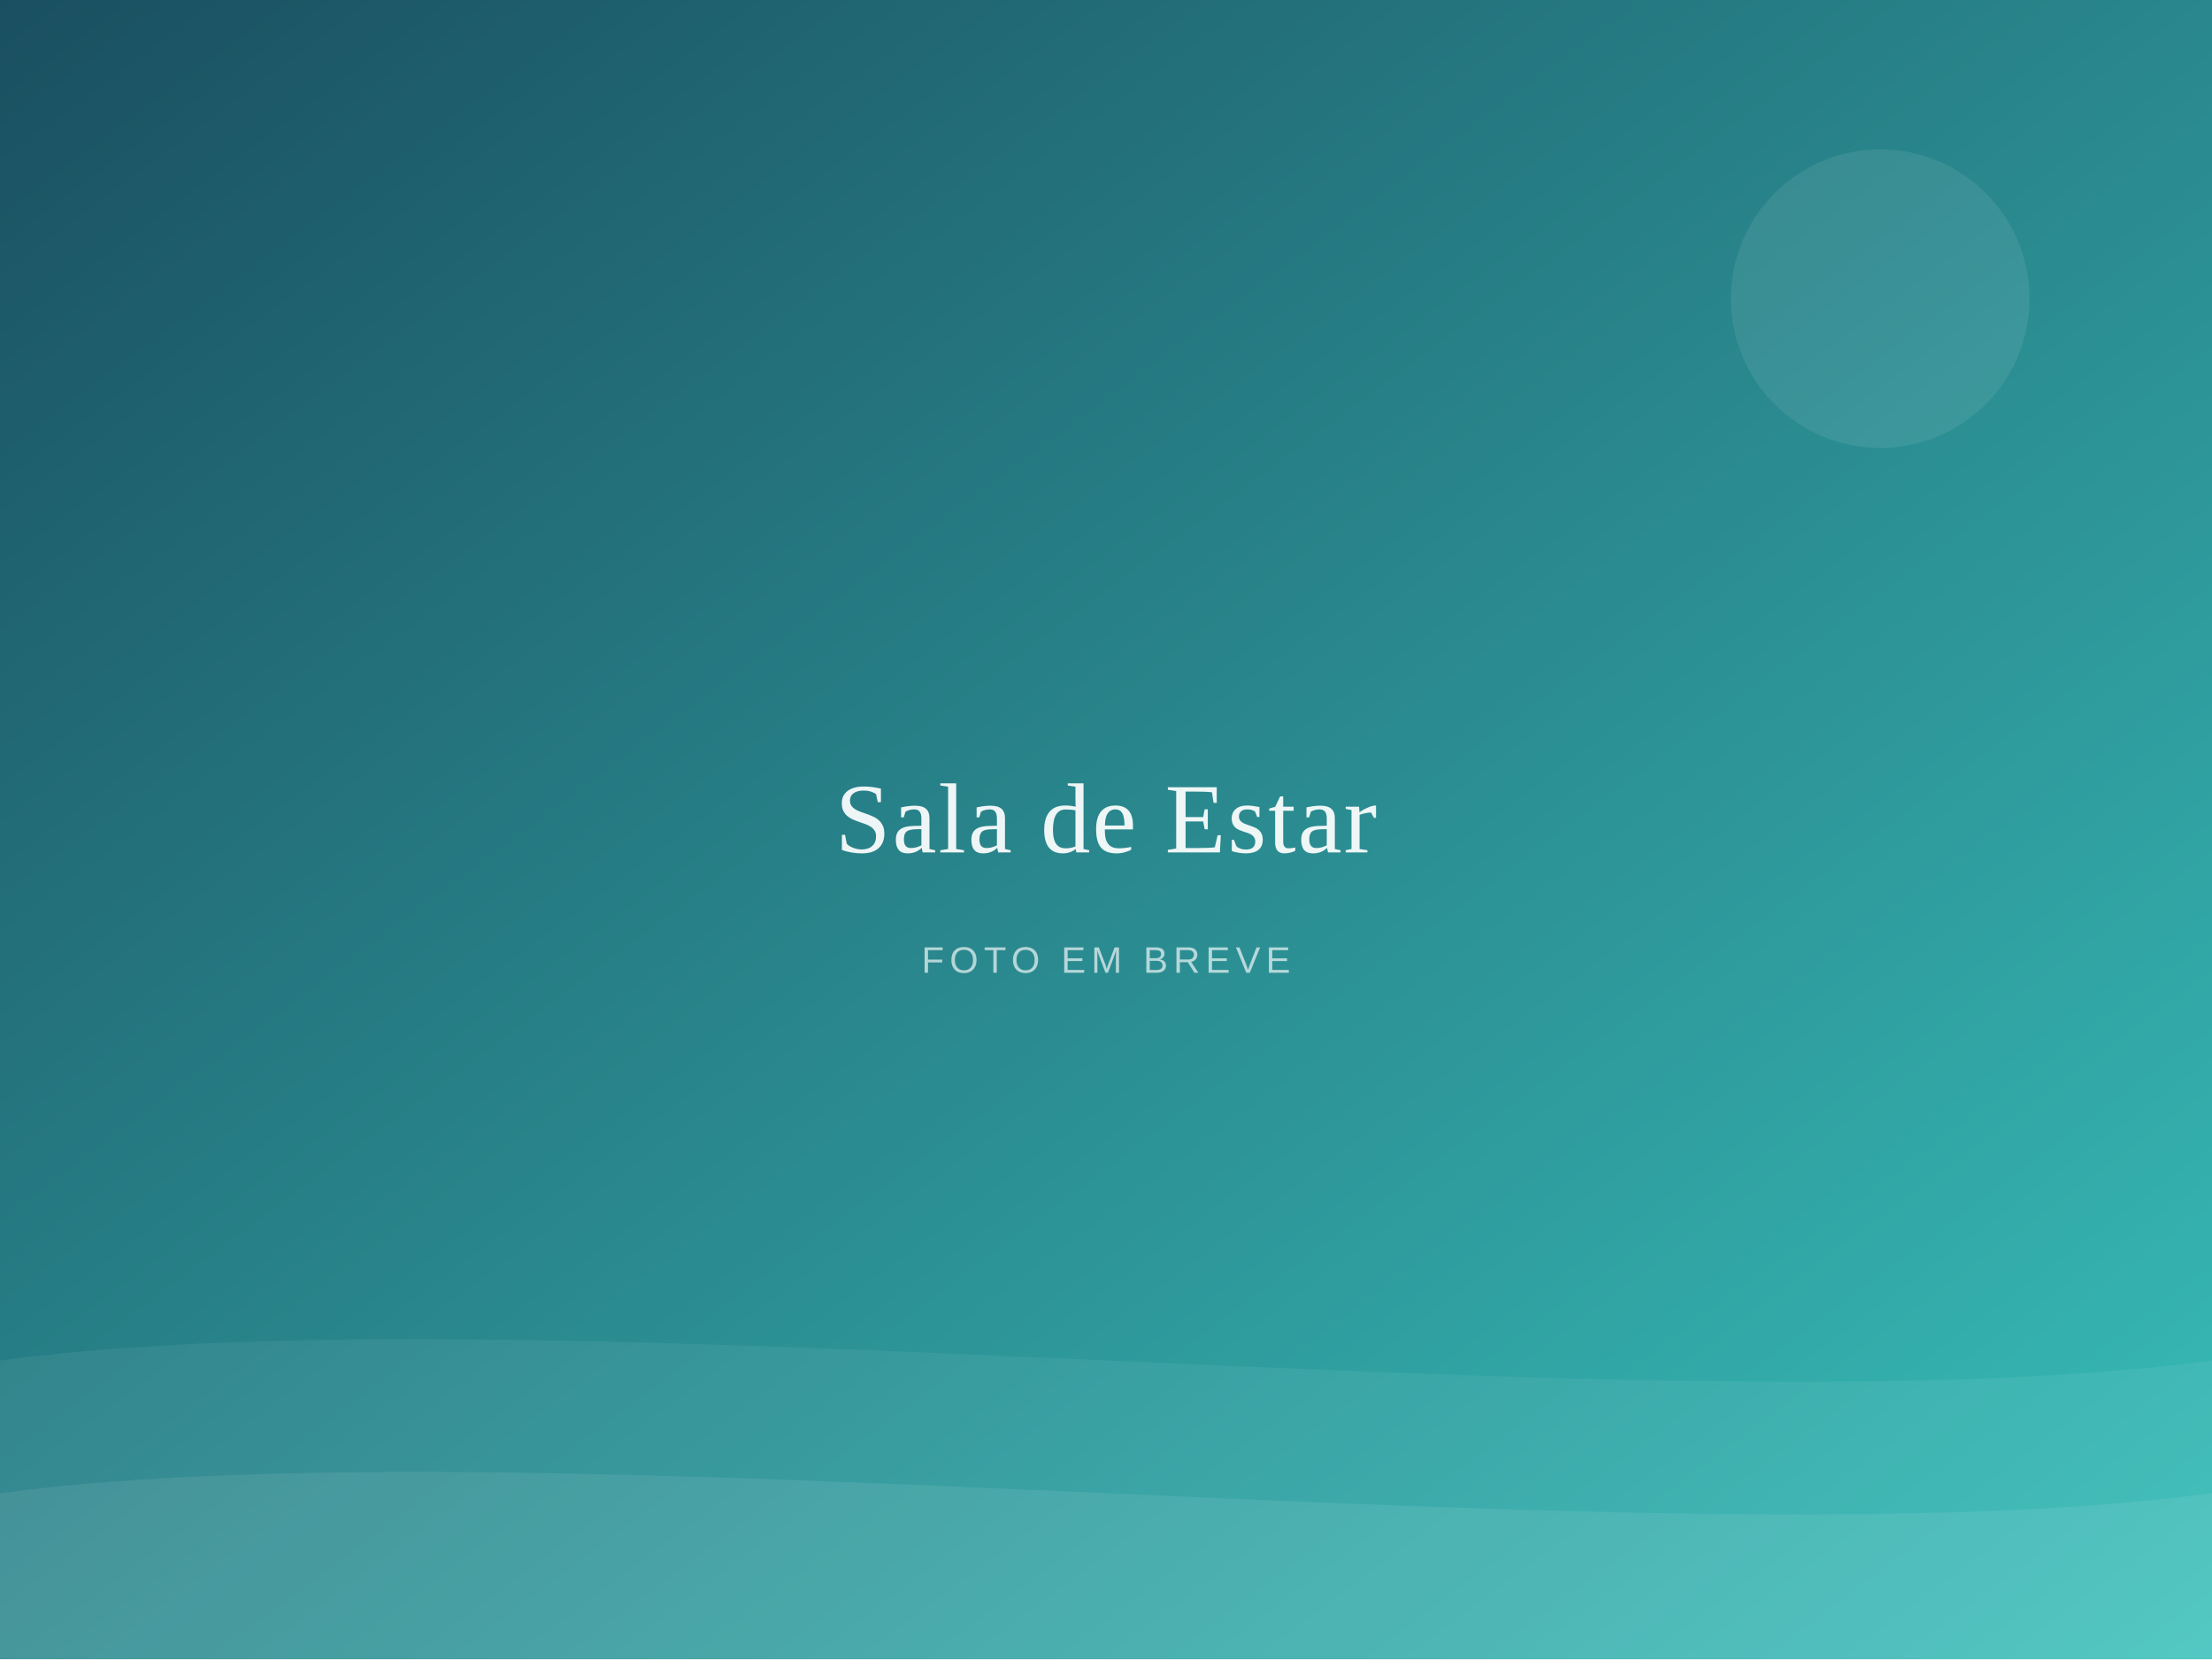
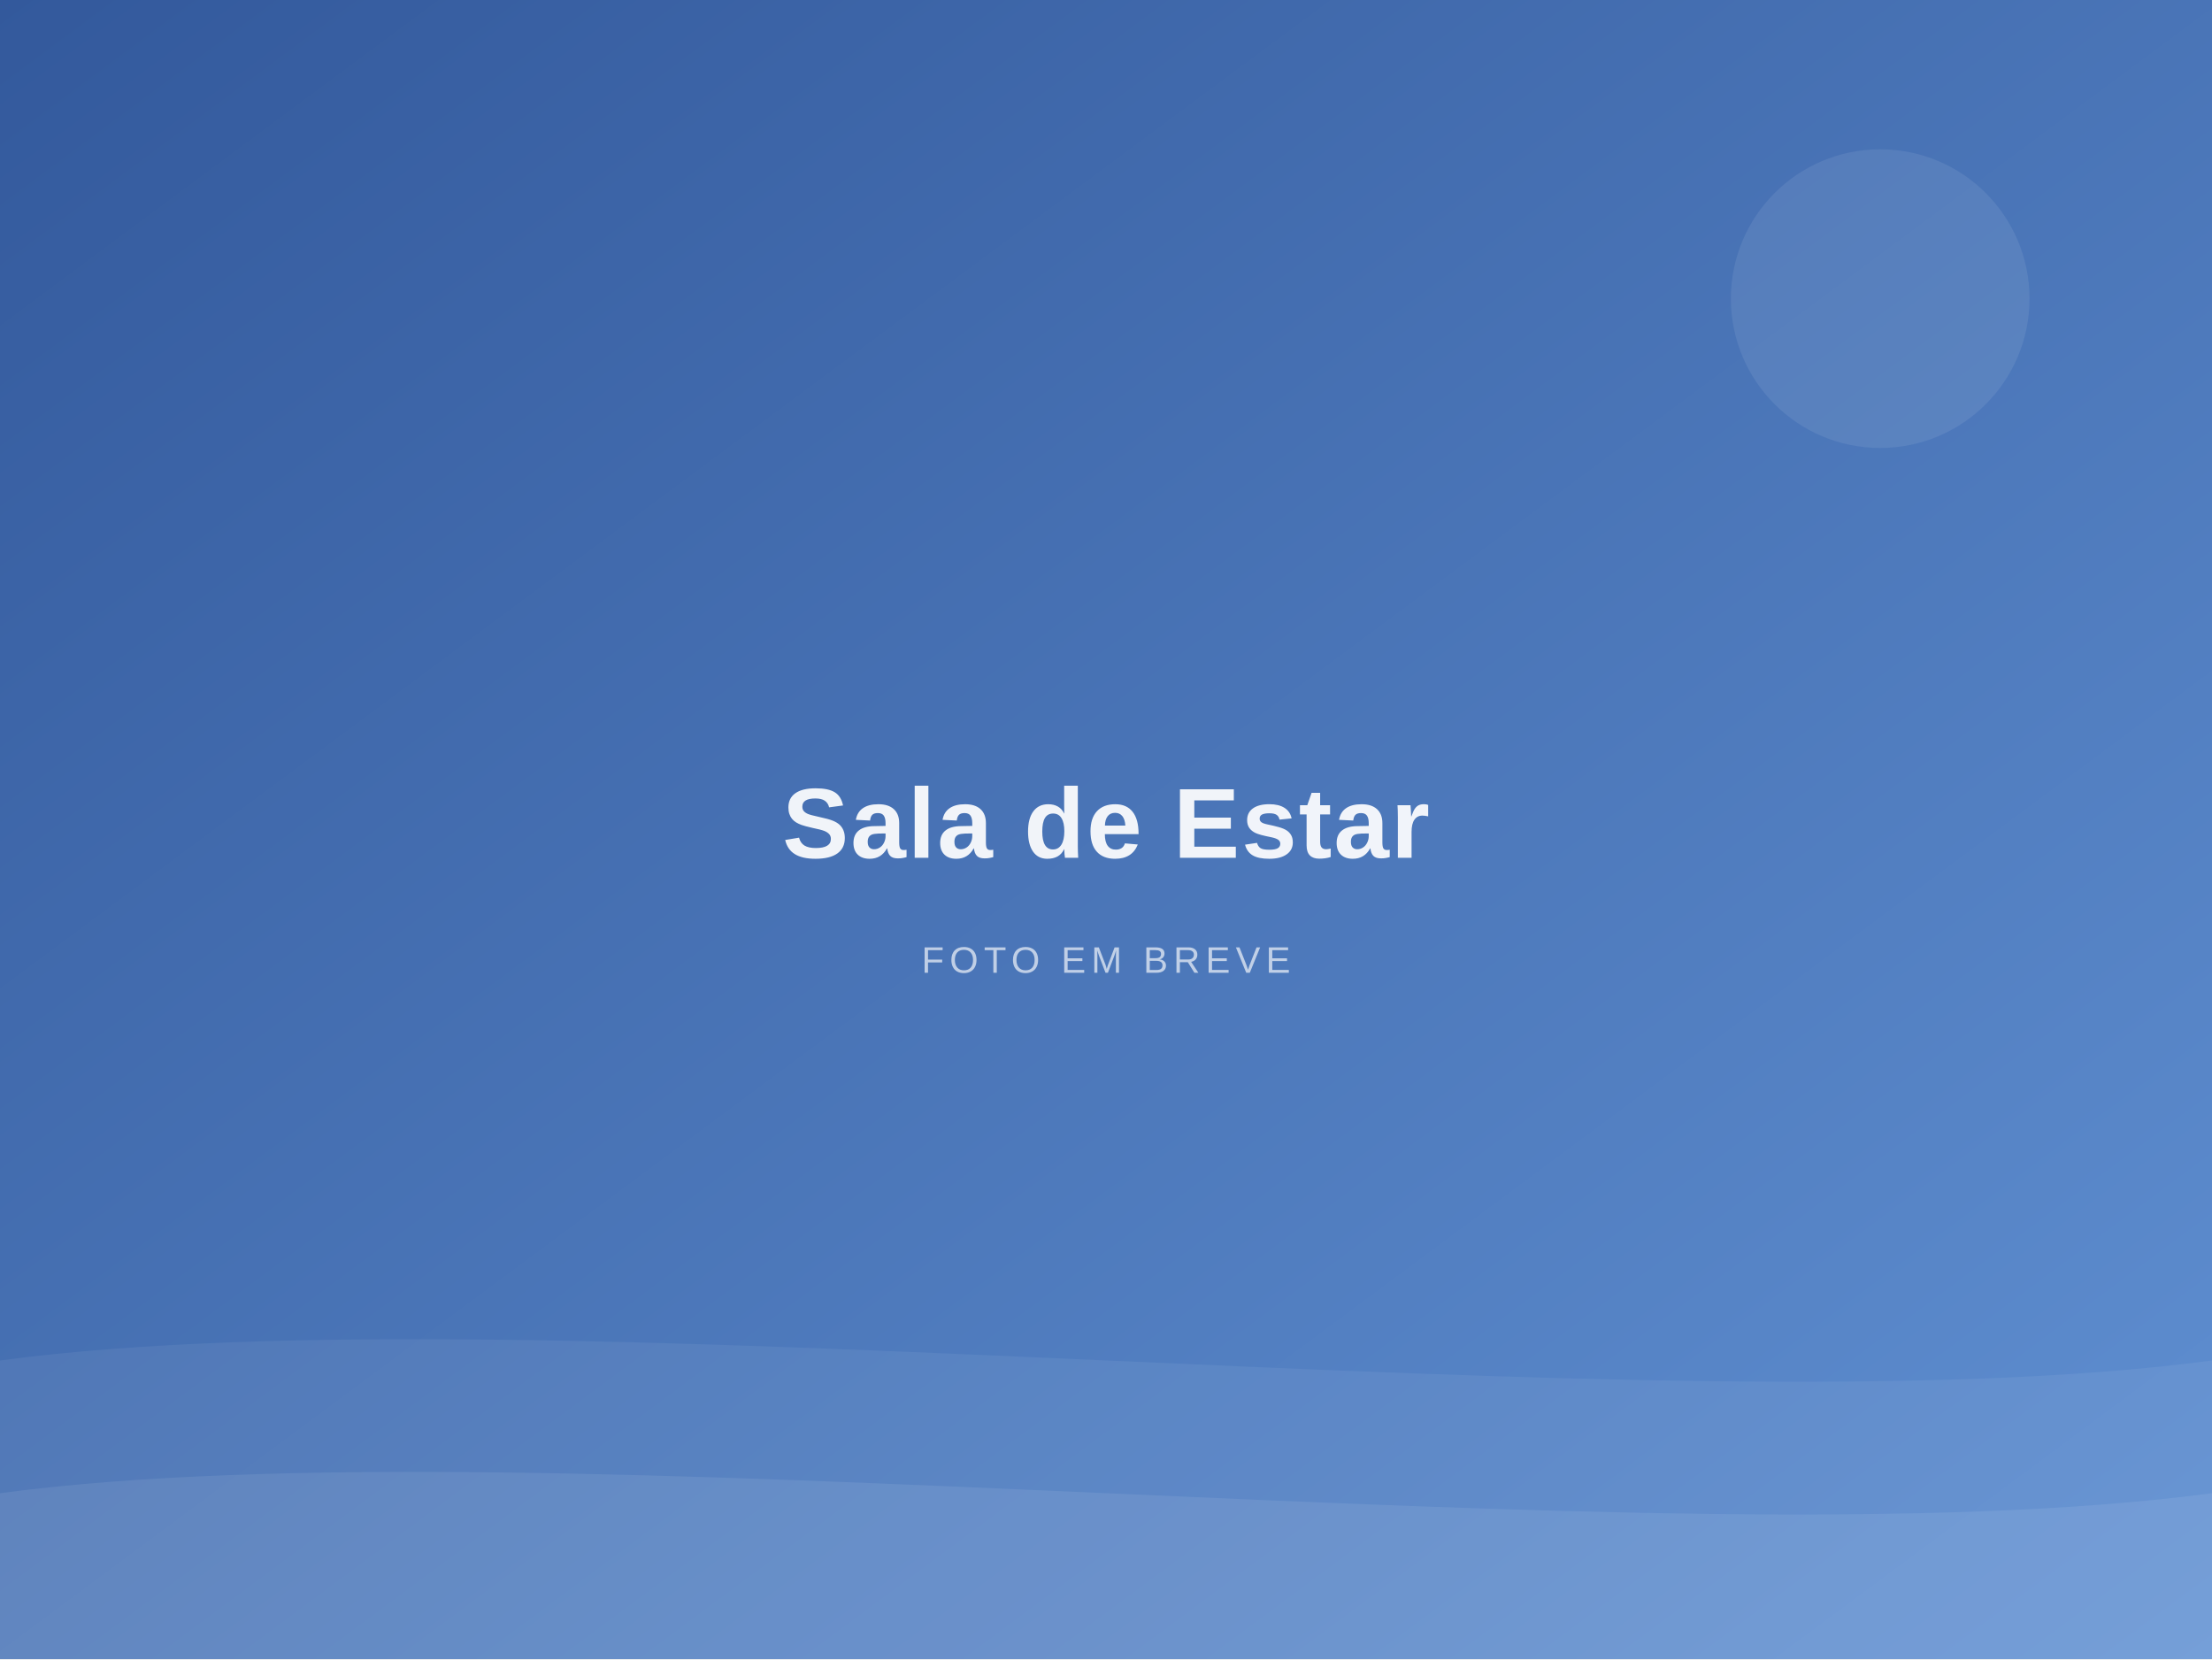
<svg xmlns="http://www.w3.org/2000/svg" width="1200" height="900" viewBox="0 0 1200 900">
  <defs>
    <linearGradient id="g6" x1="0" y1="0" x2="1" y2="1">
-       <stop offset="0%" stop-color="#1a4f60" />
-       <stop offset="100%" stop-color="#38bfba" />
+       <stop offset="0%" stop-color="#33599c" />
+       <stop offset="100%" stop-color="#6090d2" />
    </linearGradient>
  </defs>
  <rect width="1200" height="900" fill="url(#g6)" />
  <path d="M0,738 C300,698 900,778 1200,738 L1200,900 L0,900 Z" fill="#ffffff" opacity="0.06" />
  <path d="M0,810 C300,770 900,850 1200,810 L1200,900 L0,900 Z" fill="#ffffff" opacity="0.08" />
  <circle cx="1020" cy="162" r="81" fill="#ffffff" opacity="0.08" />
-   <text x="50%" y="50%" text-anchor="middle" dominant-baseline="middle" font-family="Georgia, 'Times New Roman', serif" font-size="54" fill="#ffffff" opacity="0.92" letter-spacing="1">Sala de Estar</text>
+   <text x="50%" y="50%" text-anchor="middle" dominant-baseline="middle" font-family="Arial, sans-serif" font-weight="600" font-size="54" fill="#ffffff" opacity="0.92" letter-spacing="1">Sala de Estar</text>
  <text x="50%" y="58%" text-anchor="middle" dominant-baseline="middle" font-family="Arial, sans-serif" font-size="20" fill="#ffffff" opacity="0.65" letter-spacing="3">FOTO EM BREVE</text>
</svg>
